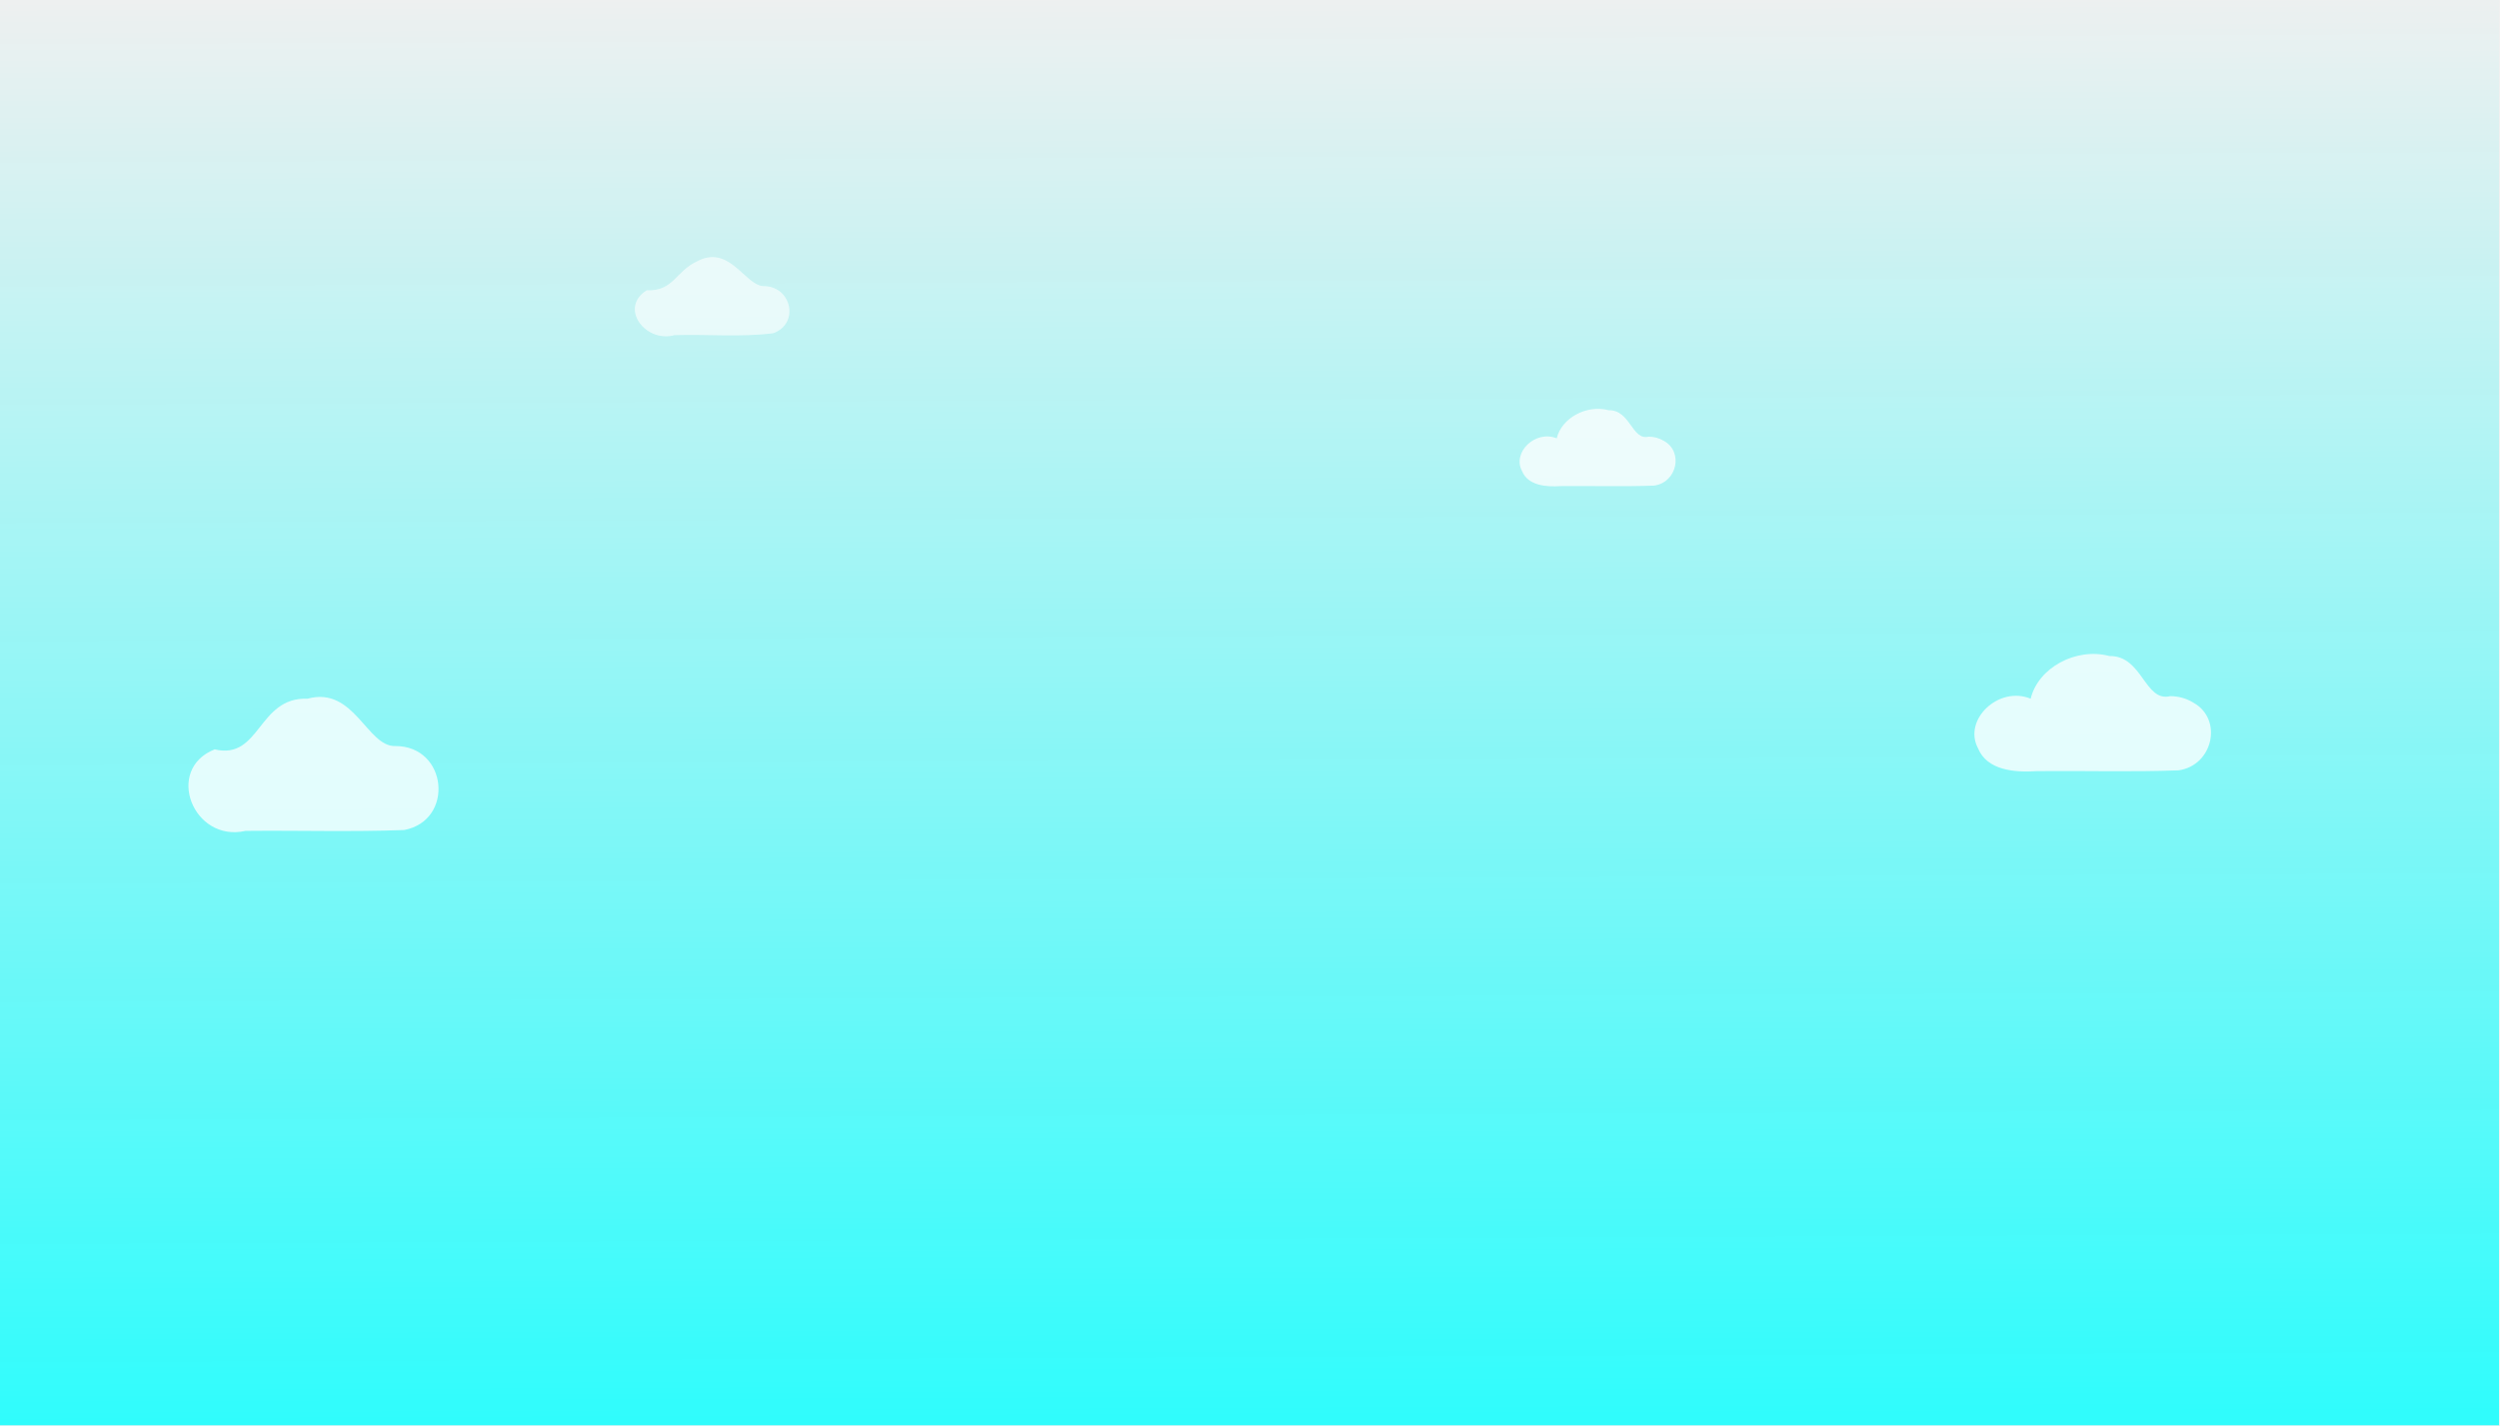
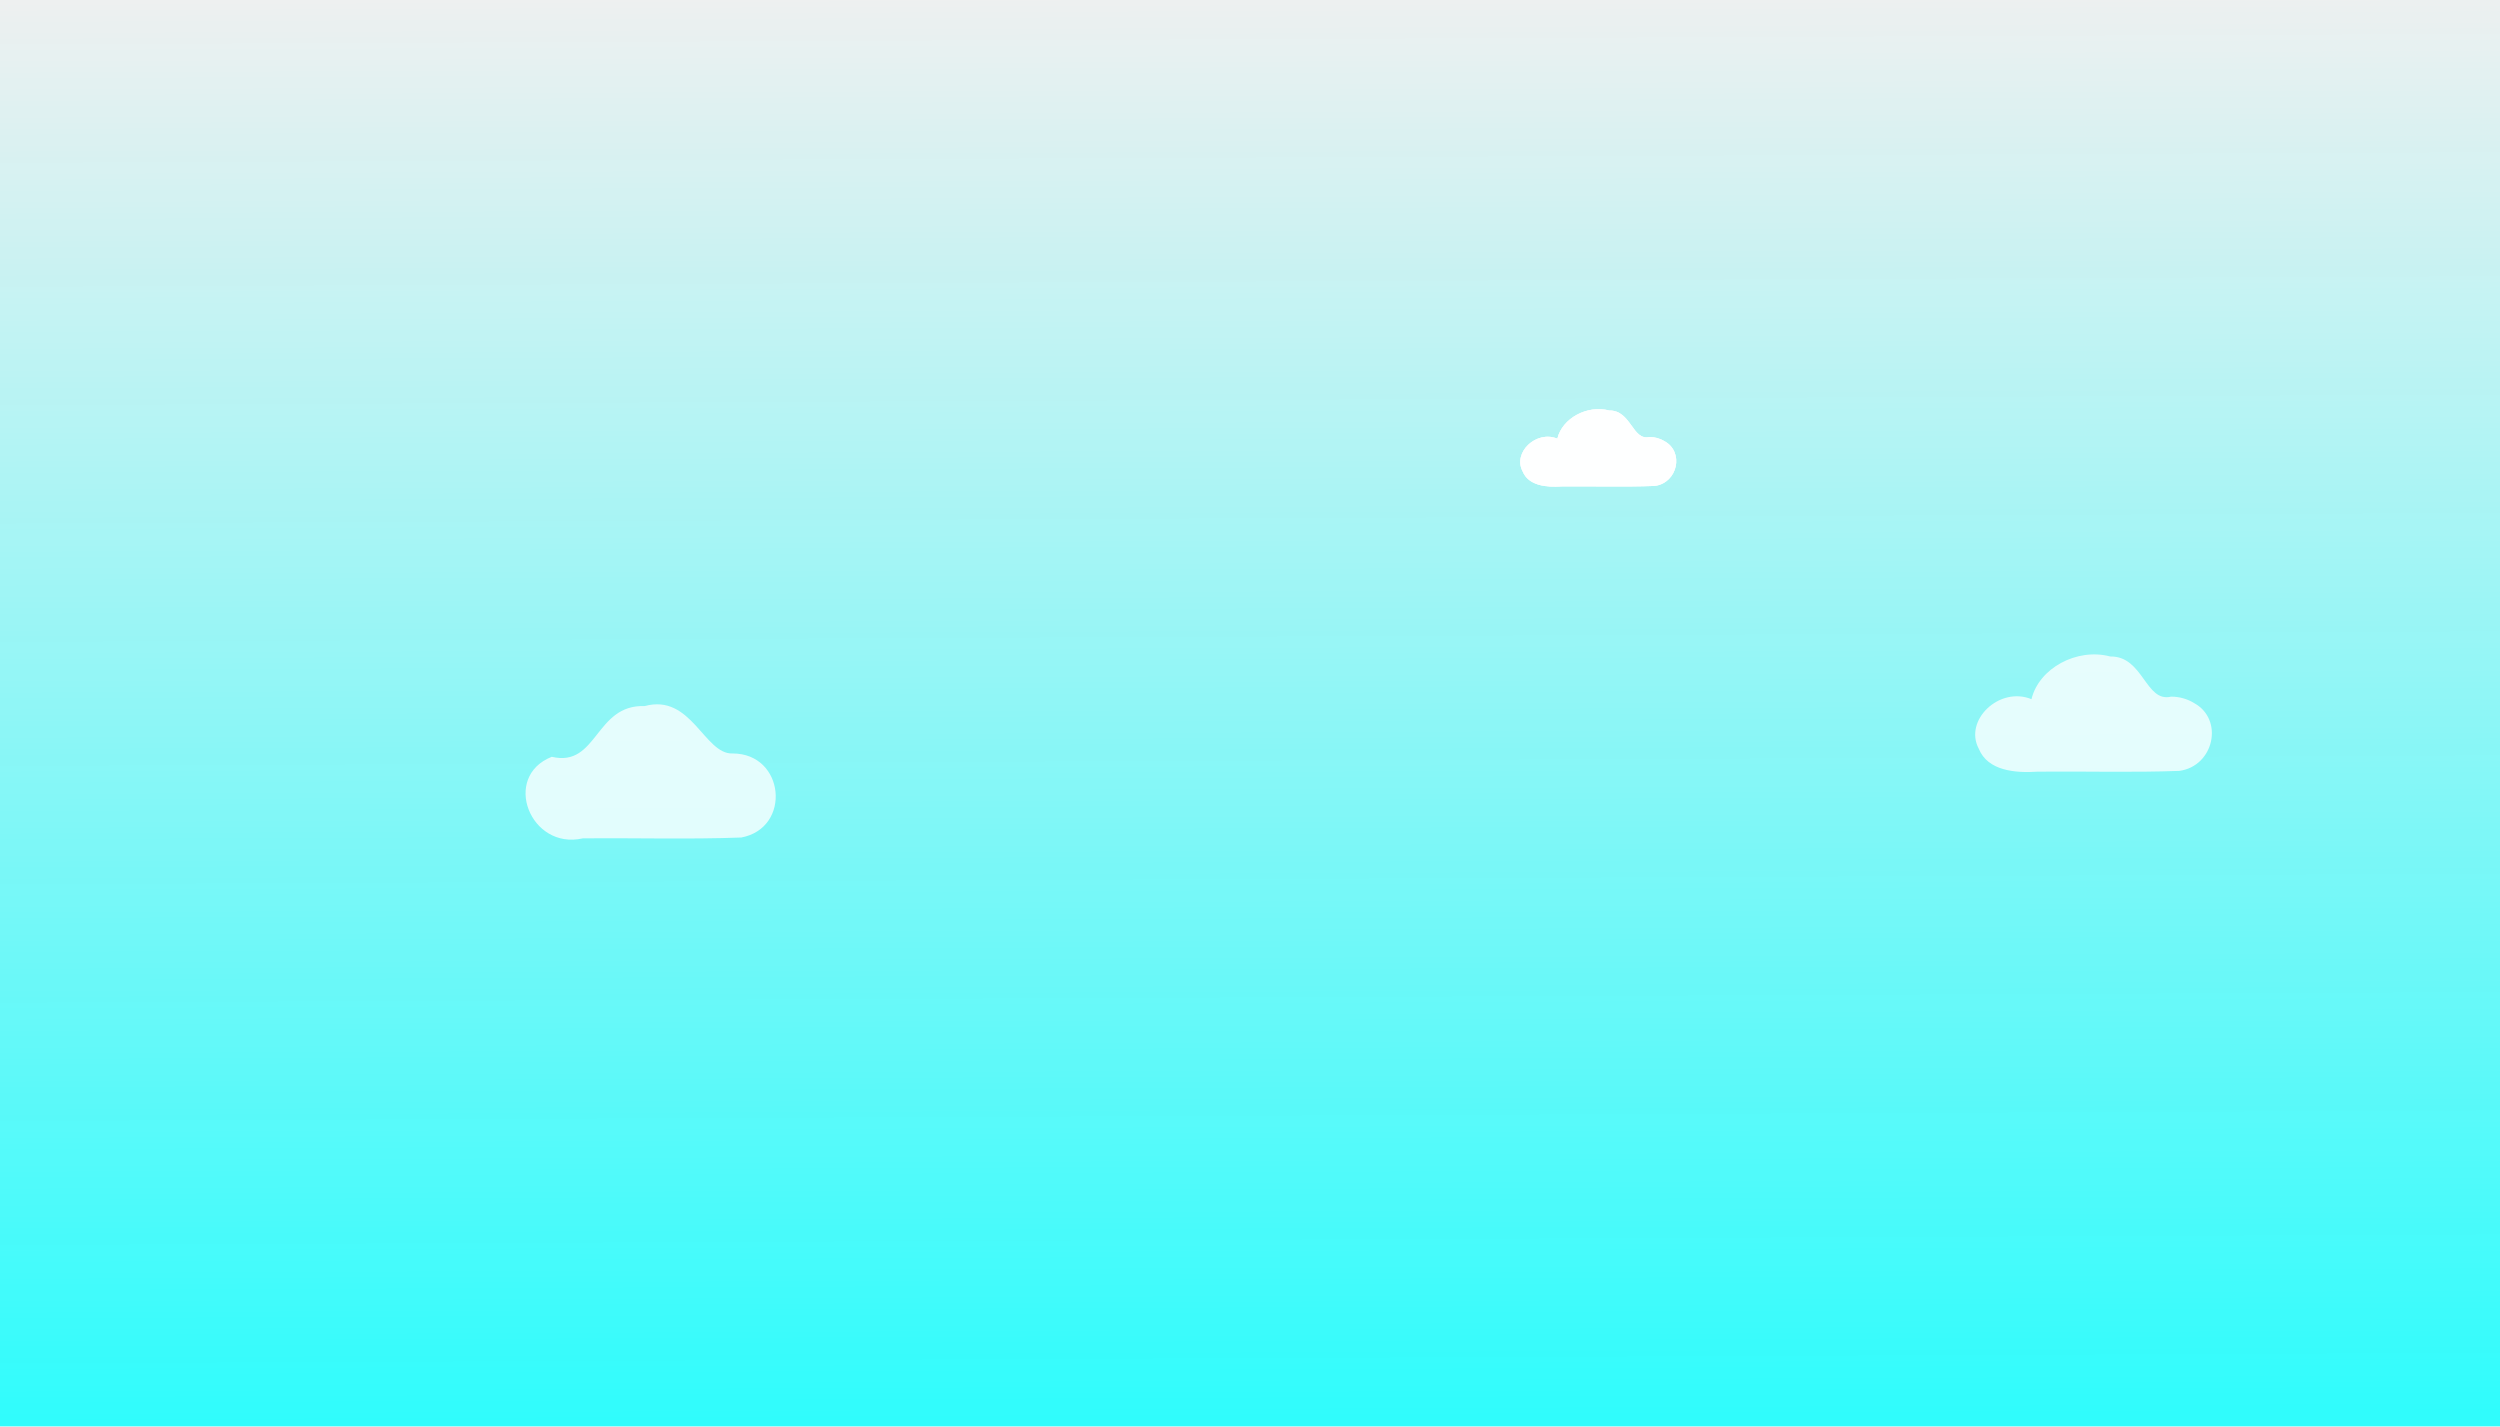
- <svg xmlns="http://www.w3.org/2000/svg" xmlns:xlink="http://www.w3.org/1999/xlink" width="153.478mm" height="87.562mm" viewBox="0 0 153.478 87.562" version="1.1" id="svg16005">
-   <defs id="defs16002">
-     <linearGradient id="linearGradient20527">
-       <stop style="stop-color:#00ffff;stop-opacity:1;" offset="0" id="stop20523" />
-       <stop style="stop-color:#00ffff;stop-opacity:0;" offset="1" id="stop20525" />
+ <svg xmlns="http://www.w3.org/2000/svg" id="eocawrVsHRn1" viewBox="0 0 153.478 87.562" shape-rendering="geometricPrecision" text-rendering="geometricPrecision">
+   <style>#eocawrVsHRn4_to {animation: eocawrVsHRn4_to__to 60000ms linear infinite normal forwards}@keyframes eocawrVsHRn4_to__to { 0% {transform: translate(163.7757px,138.4364px)} 55.333% {transform: translate(27.57178px,137.4364px)} 100% {transform: translate(27.57178px,137.4364px)}} #eocawrVsHRn6_to {animation: eocawrVsHRn6_to__to 60000ms linear infinite normal forwards}@keyframes eocawrVsHRn6_to__to { 0% {transform: translate(75.19537px,142.045px)} 36% {transform: translate(27.57181px,141.5868px)} 100% {transform: translate(27.57181px,141.5868px)}} #eocawrVsHRn7_to {animation: eocawrVsHRn7_to__to 60000ms linear infinite normal forwards}@keyframes eocawrVsHRn7_to__to { 0% {transform: translate(196.5838px,142.5868px)} 36% {transform: translate(196.5838px,142.5868px)} 100% {transform: translate(60.6349px,142.5868px)}} #eocawrVsHRn8_to {animation: eocawrVsHRn8_to__to 60000ms linear infinite normal forwards}@keyframes eocawrVsHRn8_to__to { 0% {transform: translate(133.3696px,122.149px)} 64% {transform: translate(194.5182px,122.149px)} 100% {transform: translate(194.5182px,122.149px)}} #eocawrVsHRn9_to {animation: eocawrVsHRn9_to__to 60000ms linear infinite normal forwards}@keyframes eocawrVsHRn9_to__to { 0% {transform: translate(133.3696px,122.149px)} 64% {transform: translate(194.5182px,122.149px)} 100% {transform: translate(194.5182px,122.149px)}} #eocawrVsHRn10_to {animation: eocawrVsHRn10_to__to 60000ms linear infinite normal forwards}@keyframes eocawrVsHRn10_to__to { 0% {transform: translate(133.3696px,122.149px)} 64% {transform: translate(194.5182px,122.149px)} 100% {transform: translate(194.5182px,122.149px)}}</style>
+   <defs>
+     <linearGradient id="eocawrVsHRn3-fill" x1="90.75" y1="86.945" x2="90.374" y2="-1.284" spreadMethod="pad" gradientUnits="userSpaceOnUse" gradientTransform="translate(0 0)">
+       <stop id="eocawrVsHRn3-fill-0" offset="0%" stop-color="#0ff" />
+       <stop id="eocawrVsHRn3-fill-1" offset="100%" stop-color="rgba(0,255,255,0)" />
    </linearGradient>
-     <linearGradient xlink:href="#linearGradient20527" id="linearGradient20529" x1="125.544" y1="180.401" x2="125.169" y2="92.172" gradientUnits="userSpaceOnUse" gradientTransform="translate(0.4562723,1.194933)" />
  </defs>
-   <g id="layer1" transform="translate(-35.25103,-94.65126)">
-     <rect style="opacity:0.8;fill:url(#linearGradient20529);fill-opacity:1;stroke-width:0.095;stroke-opacity:0.264;stop-color:#000000" id="rect20491" width="153.478" height="87.562" x="35.251" y="94.651" />
-     <path d="m 168.535,137.419 c -1.575,0.381 -1.697,-2.501 -3.731,-2.465 -2.05,-0.546 -4.384,0.721 -4.838,2.621 -1.966,-0.81 -4.168,1.293 -3.235,3.043 0.558,1.368 2.259,1.498 3.627,1.406 2.894,-0.03 5.797,0.061 8.686,-0.047 2.13,-0.293 2.751,-3.156 0.903,-4.165 -0.414,-0.256 -0.913,-0.395 -1.413,-0.393 z" opacity="0.77" stroke-width="2.037" id="path837" style="fill:#ffffff" />
-     <path d="m 59.533,140.484 c -1.737,0.063 -2.526,-3.694 -5.393,-2.91 -3.067,-0.109 -2.885,3.782 -5.706,3.114 -3.094,1.224 -1.323,5.742 1.901,5.008 3.245,-0.034 6.498,0.069 9.738,-0.053 3.097,-0.588 2.674,-5.16 -0.54,-5.16 z" opacity="0.77" stroke-width="0.044" id="path839" style="fill:#ffffff" />
-     <g transform="matrix(2.063121,0,0,1.879517,-99.49355,-37.81422)" fill="#ffffff" id="g843" style="filter:url(#filter1073)" />
-     <path d="m 136.507,121.478 c -1.038,0.251 -1.119,-1.649 -2.46,-1.625 -1.351,-0.36 -2.89,0.475 -3.189,1.728 -1.296,-0.534 -2.748,0.852 -2.132,2.006 0.368,0.902 1.489,0.987 2.391,0.927 1.908,-0.02 3.821,0.04 5.726,-0.031 1.404,-0.193 1.813,-2.08 0.596,-2.745 -0.273,-0.169 -0.602,-0.26 -0.931,-0.259 z" opacity="0.77" stroke-width="1.343" id="path21433" style="fill:#ffffff" />
-     <g transform="matrix(1.91727,0,0,1.746646,-143.3457,-38.30777)" fill="#ffffff" id="g3003-6-7" style="opacity:0.8">
-       <path d="m 117.585,86.186 c -0.58,-0.066 -1.073,-1.443 -2.069,-0.891 -0.74,0.364 -0.773,1.074 -1.649,1.038 -0.899,0.619 -0.039,1.859 0.888,1.578 1.053,-0.037 2.126,0.079 3.166,-0.068 0.857,-0.338 0.588,-1.68 -0.336,-1.658 z" opacity="0.77" stroke-width="0.014" id="path3001-0-5" />
+   <g transform="translate(-35.25103-94.65126)">
+     <rect width="153.478" height="87.562" rx="0" ry="0" transform="translate(35.251 94.6513)" opacity="0.8" fill="url(#eocawrVsHRn3-fill)" stroke-width="0.095" stroke-opacity="0.264" />
+     <g id="eocawrVsHRn4_to" transform="translate(163.7757,138.4364)">
+       <path d="M168.535,137.419c-1.575.381-1.697-2.501-3.731-2.465-2.05-.546-4.384.721-4.838,2.621-1.966-.81-4.168,1.293-3.235,3.043.558,1.368,2.259,1.498,3.627,1.406c2.894-.03,5.797.061,8.686-.047c2.13-.293,2.751-3.156.903-4.165-.414-.256-.913-.395-1.413-.393Z" transform="translate(-163.7757,-138.4364)" opacity="0.77" fill="#fff" stroke-width="2.037" />
    </g>
+     <path d="M168.535,137.419c-1.575.381-1.697-2.501-3.731-2.465-2.05-.546-4.384.721-4.838,2.621-1.966-.81-4.168,1.293-3.235,3.043.558,1.368,2.259,1.498,3.627,1.406c2.894-.03,5.797.061,8.686-.047c2.13-.293,2.751-3.156.903-4.165-.414-.256-.913-.395-1.413-.393Z" transform="translate(-135.7903-.541763)" opacity="0.77" fill="#fff" stroke-width="2.037" />
+     <g id="eocawrVsHRn6_to" transform="translate(75.19537,142.045)">
+       <path d="M59.533,140.484c-1.737.063-2.526-3.694-5.393-2.91-3.067-.109-2.885,3.782-5.706,3.114-3.094,1.224-1.323,5.742,1.901,5.008c3.245-.034,6.498.069,9.738-.053c3.097-.588,2.674-5.16-.54-5.16Z" transform="translate(-54.50416,-141.6214)" opacity="0.77" fill="#fff" stroke-width="0.044" />
+     </g>
+     <g id="eocawrVsHRn7_to" transform="translate(196.5838,142.5868)">
+       <path d="M59.533,140.484c-1.737.063-2.526-3.694-5.393-2.91-3.067-.109-2.885,3.782-5.706,3.114-3.094,1.224-1.323,5.742,1.901,5.008c3.245-.034,6.498.069,9.738-.053c3.097-.588,2.674-5.16-.54-5.16Z" transform="translate(-54.50416,-141.6214)" opacity="0.77" fill="#fff" stroke-width="0.044" />
+     </g>
+     <g id="eocawrVsHRn8_to" transform="translate(133.3696,122.149)">
+       <path d="M136.507,121.478c-1.038.251-1.119-1.649-2.46-1.625-1.351-.36-2.89.475-3.189,1.728-1.296-.534-2.748.852-2.132,2.006.368.902,1.489.987,2.391.927c1.908-.02,3.821.04,5.726-.031c1.404-.193,1.813-2.08.596-2.745-.273-.169-.602-.26-.931-.259Z" transform="translate(-133.3696,-122.149)" opacity="0.77" fill="#fff" stroke-width="1.343" />
+     </g>
+     <g id="eocawrVsHRn9_to" transform="translate(133.3696,122.149)">
+       <path d="M136.507,121.478c-1.038.251-1.119-1.649-2.46-1.625-1.351-.36-2.89.475-3.189,1.728-1.296-.534-2.748.852-2.132,2.006.368.902,1.489.987,2.391.927c1.908-.02,3.821.04,5.726-.031c1.404-.193,1.813-2.08.596-2.745-.273-.169-.602-.26-.931-.259Z" transform="translate(-133.3696,-122.149)" opacity="0.77" fill="#fff" stroke-width="1.343" />
+     </g>
+     <g id="eocawrVsHRn10_to" transform="translate(133.3696,122.149)">
+       <path d="M136.507,121.478c-1.038.251-1.119-1.649-2.46-1.625-1.351-.36-2.89.475-3.189,1.728-1.296-.534-2.748.852-2.132,2.006.368.902,1.489.987,2.391.927c1.908-.02,3.821.04,5.726-.031c1.404-.193,1.813-2.08.596-2.745-.273-.169-.602-.26-.931-.259Z" transform="translate(-133.3696,-122.149)" opacity="0.77" fill="#fff" stroke-width="1.343" />
+     </g>
+     <path d="M136.507,121.478c-1.038.251-1.119-1.649-2.46-1.625-1.351-.36-2.89.475-3.189,1.728-1.296-.534-2.748.852-2.132,2.006.368.902,1.489.987,2.391.927c1.908-.02,3.821.04,5.726-.031c1.404-.193,1.813-2.08.596-2.745-.273-.169-.602-.26-.931-.259Z" transform="translate(60.32453 2.379841)" opacity="0.77" fill="#fff" stroke-width="1.343" />
  </g>
</svg>
